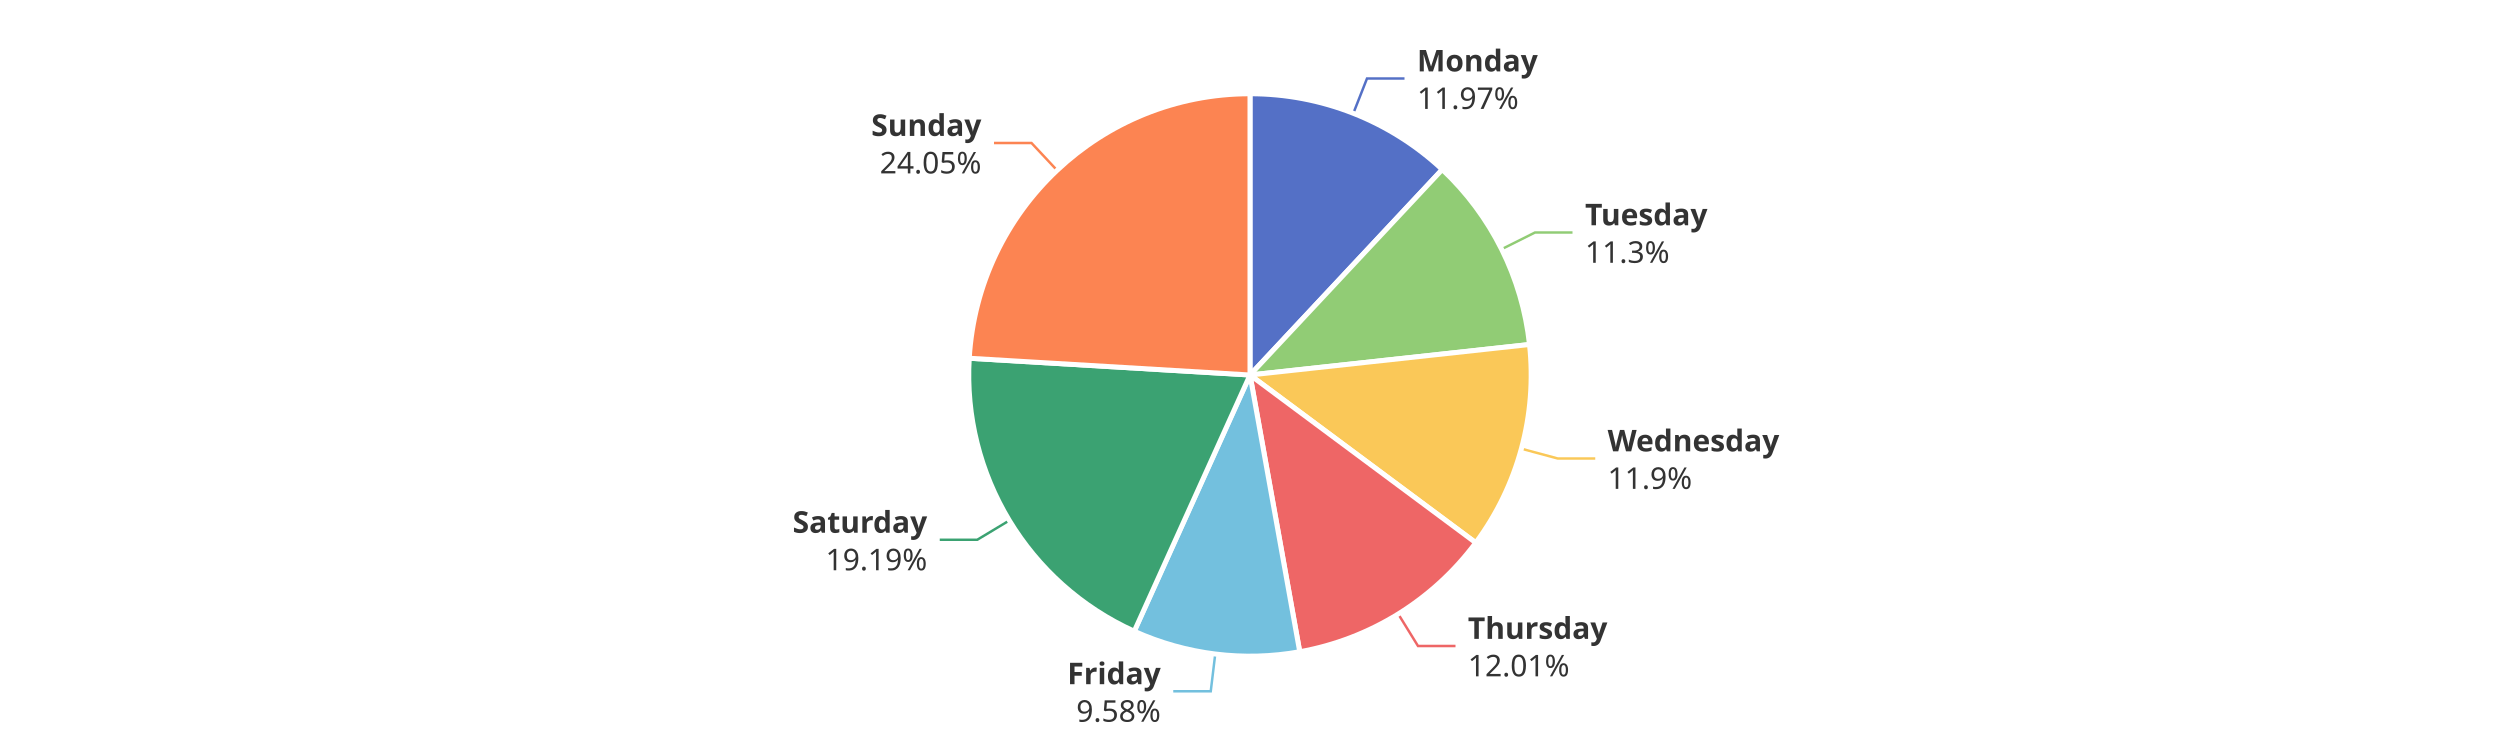
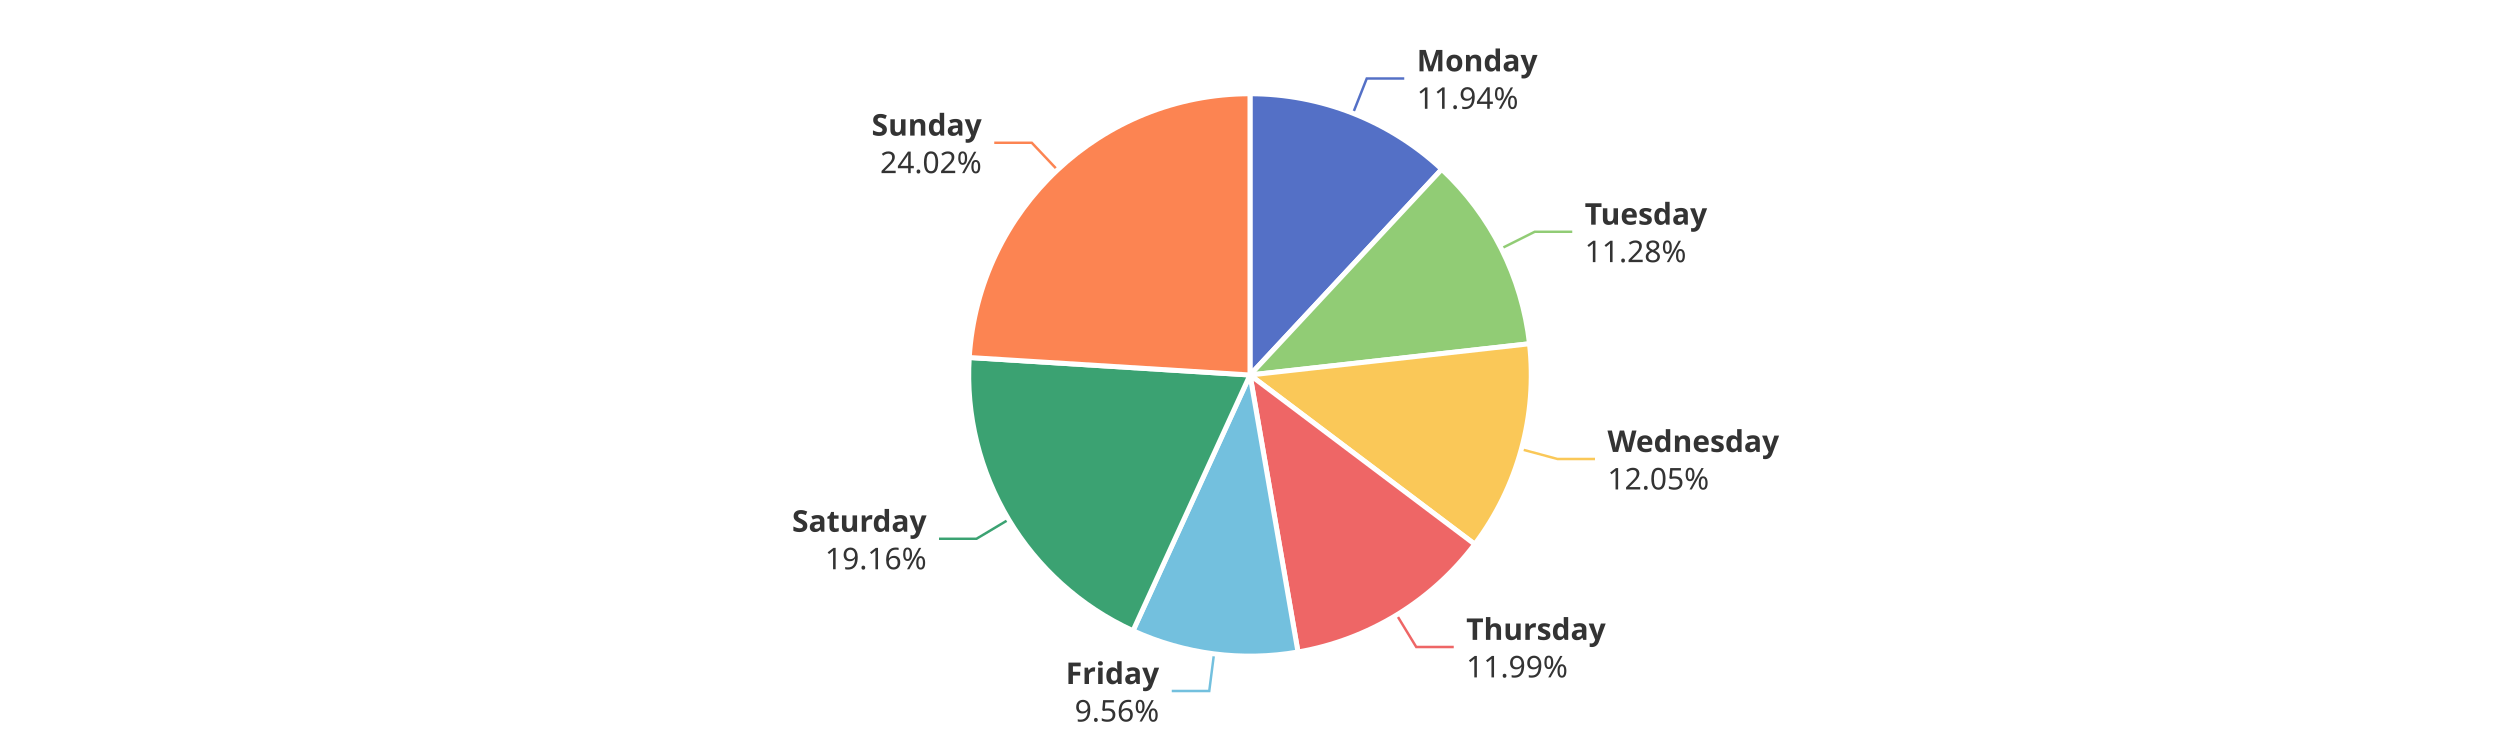
<svg xmlns="http://www.w3.org/2000/svg" width="1000" height="300" version="1.1" baseProfile="full" viewBox="0 0 1000 300">
  <rect width="1000" height="300" x="0" y="0" id="0" fill="#ffffff" />
-   <polyline points="541.3 45.4 546.8 31.4 561.8 31.4" fill="none" stroke="#5470c6" />
-   <polyline points="600.6 99.7 614 93 629 93" fill="none" stroke="#91cc75" />
-   <polyline points="608.6 179.5 623.1 183.4 638.1 183.4" fill="none" stroke="#fac858" />
-   <polyline points="559.3 245.6 567.2 258.4 582.2 258.4" fill="none" stroke="#ee6666" />
-   <polyline points="486.1 261.6 484.3 276.5 469.3 276.5" fill="none" stroke="#73c0de" />
-   <polyline points="403.7 208.2 390.9 215.9 375.9 215.9" fill="none" stroke="#3ba272" />
-   <polyline points="422.8 68.1 412.6 57.2 397.6 57.2" fill="none" stroke="#fc8452" />
-   <path d="M500 37.5A112.5 112.5 0 0 1 576.9 67.8L500 150Z" fill="#5470c6" stroke="#fff" stroke-width="2" stroke-linejoin="round" />
-   <path d="M576.9 67.8A112.5 112.5 0 0 1 611.8 137.8L500 150Z" fill="#91cc75" stroke="#fff" stroke-width="2" stroke-linejoin="round" />
-   <path d="M611.8 137.8A112.5 112.5 0 0 1 590.3 217.1L500 150Z" fill="#fac858" stroke="#fff" stroke-width="2" stroke-linejoin="round" />
-   <path d="M590.3 217.1A112.5 112.5 0 0 1 519.9 260.7L500 150Z" fill="#ee6666" stroke="#fff" stroke-width="2" stroke-linejoin="round" />
-   <path d="M519.9 260.7A112.5 112.5 0 0 1 453.7 252.5L500 150Z" fill="#73c0de" stroke="#fff" stroke-width="2" stroke-linejoin="round" />
-   <path d="M453.7 252.5A112.5 112.5 0 0 1 387.7 143.3L500 150Z" fill="#3ba272" stroke="#fff" stroke-width="2" stroke-linejoin="round" />
-   <path d="M387.7 143.3A112.5 112.5 0 0 1 500 37.5L500 150Z" fill="#fc8452" stroke="#fff" stroke-width="2" stroke-linejoin="round" />
-   <path d="M0 -15l42.8 0l0 30l-42.8 0Z" transform="translate(566.8197 31.4076)" fill="none" />
-   <text dominant-baseline="central" text-anchor="start" style="font-size:12px;font-family:sans-serif;font-weight:bold;" y="-7.5" transform="translate(566.8197 31.4076)" fill="#333" stroke="rgb(255,255,255)" stroke-width="2" paint-order="stroke" stroke-miterlimit="2">Monday</text>
-   <text dominant-baseline="central" text-anchor="start" style="font-size:12px;font-family:sans-serif;" y="7.5" transform="translate(566.8197 31.4076)" fill="#333" stroke="rgb(255,255,255)" stroke-width="2" paint-order="stroke" stroke-miterlimit="2">11.97%</text>
-   <path d="M0 -15l46.2 0l0 30l-46.2 0Z" transform="translate(634.0302 92.9618)" fill="none" />
-   <text dominant-baseline="central" text-anchor="start" style="font-size:12px;font-family:sans-serif;font-weight:bold;" y="-7.5" transform="translate(634.0302 92.9618)" fill="#333" stroke="rgb(255,255,255)" stroke-width="2" paint-order="stroke" stroke-miterlimit="2">Tuesday</text>
-   <text dominant-baseline="central" text-anchor="start" style="font-size:12px;font-family:sans-serif;" y="7.5" transform="translate(634.0302 92.9618)" fill="#333" stroke="rgb(255,255,255)" stroke-width="2" paint-order="stroke" stroke-miterlimit="2">11.3%</text>
-   <path d="M0 -15l63.6 0l0 30l-63.6 0Z" transform="translate(643.0504 183.3894)" fill="none" />
-   <text dominant-baseline="central" text-anchor="start" style="font-size:12px;font-family:sans-serif;font-weight:bold;" y="-7.5" transform="translate(643.0504 183.3894)" fill="#333" stroke="rgb(255,255,255)" stroke-width="2" paint-order="stroke" stroke-miterlimit="2">Wednesday</text>
-   <text dominant-baseline="central" text-anchor="start" style="font-size:12px;font-family:sans-serif;" y="7.5" transform="translate(643.0504 183.3894)" fill="#333" stroke="rgb(255,255,255)" stroke-width="2" paint-order="stroke" stroke-miterlimit="2">11.9%</text>
-   <path d="M0 -15l50.2 0l0 30l-50.2 0Z" transform="translate(587.1582 258.3791)" fill="none" />
-   <text dominant-baseline="central" text-anchor="start" style="font-size:12px;font-family:sans-serif;font-weight:bold;" y="-7.5" transform="translate(587.1582 258.3791)" fill="#333" stroke="rgb(255,255,255)" stroke-width="2" paint-order="stroke" stroke-miterlimit="2">Thursday</text>
-   <text dominant-baseline="central" text-anchor="start" style="font-size:12px;font-family:sans-serif;" y="7.5" transform="translate(587.1582 258.3791)" fill="#333" stroke="rgb(255,255,255)" stroke-width="2" paint-order="stroke" stroke-miterlimit="2">12.01%</text>
-   <path d="M-34.2 -15l34.2 0l0 30l-34.2 0Z" transform="translate(464.2998 276.5297)" fill="none" />
-   <text dominant-baseline="central" text-anchor="end" style="font-size:12px;font-family:sans-serif;font-weight:bold;" y="-7.5" transform="translate(464.2998 276.5297)" fill="#333" stroke="rgb(255,255,255)" stroke-width="2" paint-order="stroke" stroke-miterlimit="2">Friday</text>
-   <text dominant-baseline="central" text-anchor="end" style="font-size:12px;font-family:sans-serif;" y="7.5" transform="translate(464.2998 276.5297)" fill="#333" stroke="rgb(255,255,255)" stroke-width="2" paint-order="stroke" stroke-miterlimit="2">9.58%</text>
-   <path d="M-48.2 -15l48.2 0l0 30l-48.2 0Z" transform="translate(370.8787 215.9454)" fill="none" />
-   <text dominant-baseline="central" text-anchor="end" style="font-size:12px;font-family:sans-serif;font-weight:bold;" y="-7.5" transform="translate(370.8787 215.9454)" fill="#333" stroke="rgb(255,255,255)" stroke-width="2" paint-order="stroke" stroke-miterlimit="2">Saturday</text>
-   <text dominant-baseline="central" text-anchor="end" style="font-size:12px;font-family:sans-serif;" y="7.5" transform="translate(370.8787 215.9454)" fill="#333" stroke="rgb(255,255,255)" stroke-width="2" paint-order="stroke" stroke-miterlimit="2">19.19%</text>
-   <path d="M-40.9 -15l40.9 0l0 30l-40.9 0Z" transform="translate(392.5522 57.2146)" fill="none" />
-   <text dominant-baseline="central" text-anchor="end" style="font-size:12px;font-family:sans-serif;font-weight:bold;" y="-7.5" transform="translate(392.5522 57.2146)" fill="#333" stroke="rgb(255,255,255)" stroke-width="2" paint-order="stroke" stroke-miterlimit="2">Sunday</text>
-   <text dominant-baseline="central" text-anchor="end" style="font-size:12px;font-family:sans-serif;" y="7.5" transform="translate(392.5522 57.2146)" fill="#333" stroke="rgb(255,255,255)" stroke-width="2" paint-order="stroke" stroke-miterlimit="2">24.05%</text>
+   <polyline points="541.2 45.3 546.7 31.4 561.7 31.4" fill="none" stroke="#5470c6" />
+   <polyline points="600.5 99.4 613.9 92.7 628.9 92.7" fill="none" stroke="#91cc75" />
+   <polyline points="608.5 179.7 623 183.6 638 183.6" fill="none" stroke="#fac858" />
+   <polyline points="558.7 246 566.5 258.8 581.5 258.8" fill="none" stroke="#ee6666" />
+   <polyline points="485.6 261.6 483.7 276.4 468.7 276.4" fill="none" stroke="#73c0de" />
+   <polyline points="403.5 207.8 390.6 215.5 375.6 215.5" fill="none" stroke="#3ba272" />
+   <polyline points="423 68 412.7 57.1 397.7 57.1" fill="none" stroke="#fc8452" />
+   <path d="M500 37.5A112.5 112.5 0 0 1 576.7 67.7L500 150Z" fill="#5470c6" stroke="#fff" stroke-width="2" stroke-linejoin="round" />
+   <path d="M576.7 67.7A112.5 112.5 0 0 1 611.8 137.5L500 150Z" fill="#91cc75" stroke="#fff" stroke-width="2" stroke-linejoin="round" />
+   <path d="M611.8 137.5A112.5 112.5 0 0 1 589.9 217.7L500 150Z" fill="#fac858" stroke="#fff" stroke-width="2" stroke-linejoin="round" />
+   <path d="M589.9 217.7A112.5 112.5 0 0 1 519.2 260.8L500 150Z" fill="#ee6666" stroke="#fff" stroke-width="2" stroke-linejoin="round" />
+   <path d="M519.2 260.8A112.5 112.5 0 0 1 453.2 252.3L500 150Z" fill="#73c0de" stroke="#fff" stroke-width="2" stroke-linejoin="round" />
+   <path d="M453.2 252.3A112.5 112.5 0 0 1 387.7 143L500 150Z" fill="#3ba272" stroke="#fff" stroke-width="2" stroke-linejoin="round" />
+   <path d="M387.7 143A112.5 112.5 0 0 1 500 37.5L500 150Z" fill="#fc8452" stroke="#fff" stroke-width="2" stroke-linejoin="round" />
+   <path d="M0 -15l42.8 0l0 30l-42.8 0Z" transform="translate(566.7168 31.367)" fill="none" />
+   <text dominant-baseline="central" text-anchor="start" style="font-size:12px;font-family:sans-serif;font-weight:bold;" y="-7.5" transform="translate(566.7168 31.367)" fill="#333" stroke="rgb(255,255,255)" stroke-width="2" paint-order="stroke" stroke-miterlimit="2">Monday</text>
+   <text dominant-baseline="central" text-anchor="start" style="font-size:12px;font-family:sans-serif;" y="7.5" transform="translate(566.7168 31.367)" fill="#333" stroke="rgb(255,255,255)" stroke-width="2" paint-order="stroke" stroke-miterlimit="2">11.94%</text>
+   <path d="M0 -15l46.2 0l0 30l-46.2 0Z" transform="translate(633.8992 92.7006)" fill="none" />
+   <text dominant-baseline="central" text-anchor="start" style="font-size:12px;font-family:sans-serif;font-weight:bold;" y="-7.5" transform="translate(633.8992 92.7006)" fill="#333" stroke="rgb(255,255,255)" stroke-width="2" paint-order="stroke" stroke-miterlimit="2">Tuesday</text>
+   <text dominant-baseline="central" text-anchor="start" style="font-size:12px;font-family:sans-serif;" y="7.5" transform="translate(633.8992 92.7006)" fill="#333" stroke="rgb(255,255,255)" stroke-width="2" paint-order="stroke" stroke-miterlimit="2">11.28%</text>
+   <path d="M0 -15l63.6 0l0 30l-63.6 0Z" transform="translate(642.9855 183.6278)" fill="none" />
+   <text dominant-baseline="central" text-anchor="start" style="font-size:12px;font-family:sans-serif;font-weight:bold;" y="-7.5" transform="translate(642.9855 183.6278)" fill="#333" stroke="rgb(255,255,255)" stroke-width="2" paint-order="stroke" stroke-miterlimit="2">Wednesday</text>
+   <text dominant-baseline="central" text-anchor="start" style="font-size:12px;font-family:sans-serif;" y="7.5" transform="translate(642.9855 183.6278)" fill="#333" stroke="rgb(255,255,255)" stroke-width="2" paint-order="stroke" stroke-miterlimit="2">12.05%</text>
+   <path d="M0 -15l50.2 0l0 30l-50.2 0Z" transform="translate(586.4879 258.7916)" fill="none" />
+   <text dominant-baseline="central" text-anchor="start" style="font-size:12px;font-family:sans-serif;font-weight:bold;" y="-7.5" transform="translate(586.4879 258.7916)" fill="#333" stroke="rgb(255,255,255)" stroke-width="2" paint-order="stroke" stroke-miterlimit="2">Thursday</text>
+   <text dominant-baseline="central" text-anchor="start" style="font-size:12px;font-family:sans-serif;" y="7.5" transform="translate(586.4879 258.7916)" fill="#333" stroke="rgb(255,255,255)" stroke-width="2" paint-order="stroke" stroke-miterlimit="2">11.99%</text>
+   <path d="M-34.2 -15l34.2 0l0 30l-34.2 0Z" transform="translate(463.6608 276.4487)" fill="none" />
+   <text dominant-baseline="central" text-anchor="end" style="font-size:12px;font-family:sans-serif;font-weight:bold;" y="-7.5" transform="translate(463.6608 276.4487)" fill="#333" stroke="rgb(255,255,255)" stroke-width="2" paint-order="stroke" stroke-miterlimit="2">Friday</text>
+   <text dominant-baseline="central" text-anchor="end" style="font-size:12px;font-family:sans-serif;" y="7.5" transform="translate(463.6608 276.4487)" fill="#333" stroke="rgb(255,255,255)" stroke-width="2" paint-order="stroke" stroke-miterlimit="2">9.56%</text>
+   <path d="M-48.2 -15l48.2 0l0 30l-48.2 0Z" transform="translate(370.638 215.5454)" fill="none" />
+   <text dominant-baseline="central" text-anchor="end" style="font-size:12px;font-family:sans-serif;font-weight:bold;" y="-7.5" transform="translate(370.638 215.5454)" fill="#333" stroke="rgb(255,255,255)" stroke-width="2" paint-order="stroke" stroke-miterlimit="2">Saturday</text>
+   <text dominant-baseline="central" text-anchor="end" style="font-size:12px;font-family:sans-serif;" y="7.5" transform="translate(370.638 215.5454)" fill="#333" stroke="rgb(255,255,255)" stroke-width="2" paint-order="stroke" stroke-miterlimit="2">19.16%</text>
+   <path d="M-40.9 -15l40.9 0l0 30l-40.9 0Z" transform="translate(392.684 57.0905)" fill="none" />
+   <text dominant-baseline="central" text-anchor="end" style="font-size:12px;font-family:sans-serif;font-weight:bold;" y="-7.5" transform="translate(392.684 57.0905)" fill="#333" stroke="rgb(255,255,255)" stroke-width="2" paint-order="stroke" stroke-miterlimit="2">Sunday</text>
+   <text dominant-baseline="central" text-anchor="end" style="font-size:12px;font-family:sans-serif;" y="7.5" transform="translate(392.684 57.0905)" fill="#333" stroke="rgb(255,255,255)" stroke-width="2" paint-order="stroke" stroke-miterlimit="2">24.02%</text>
</svg>
